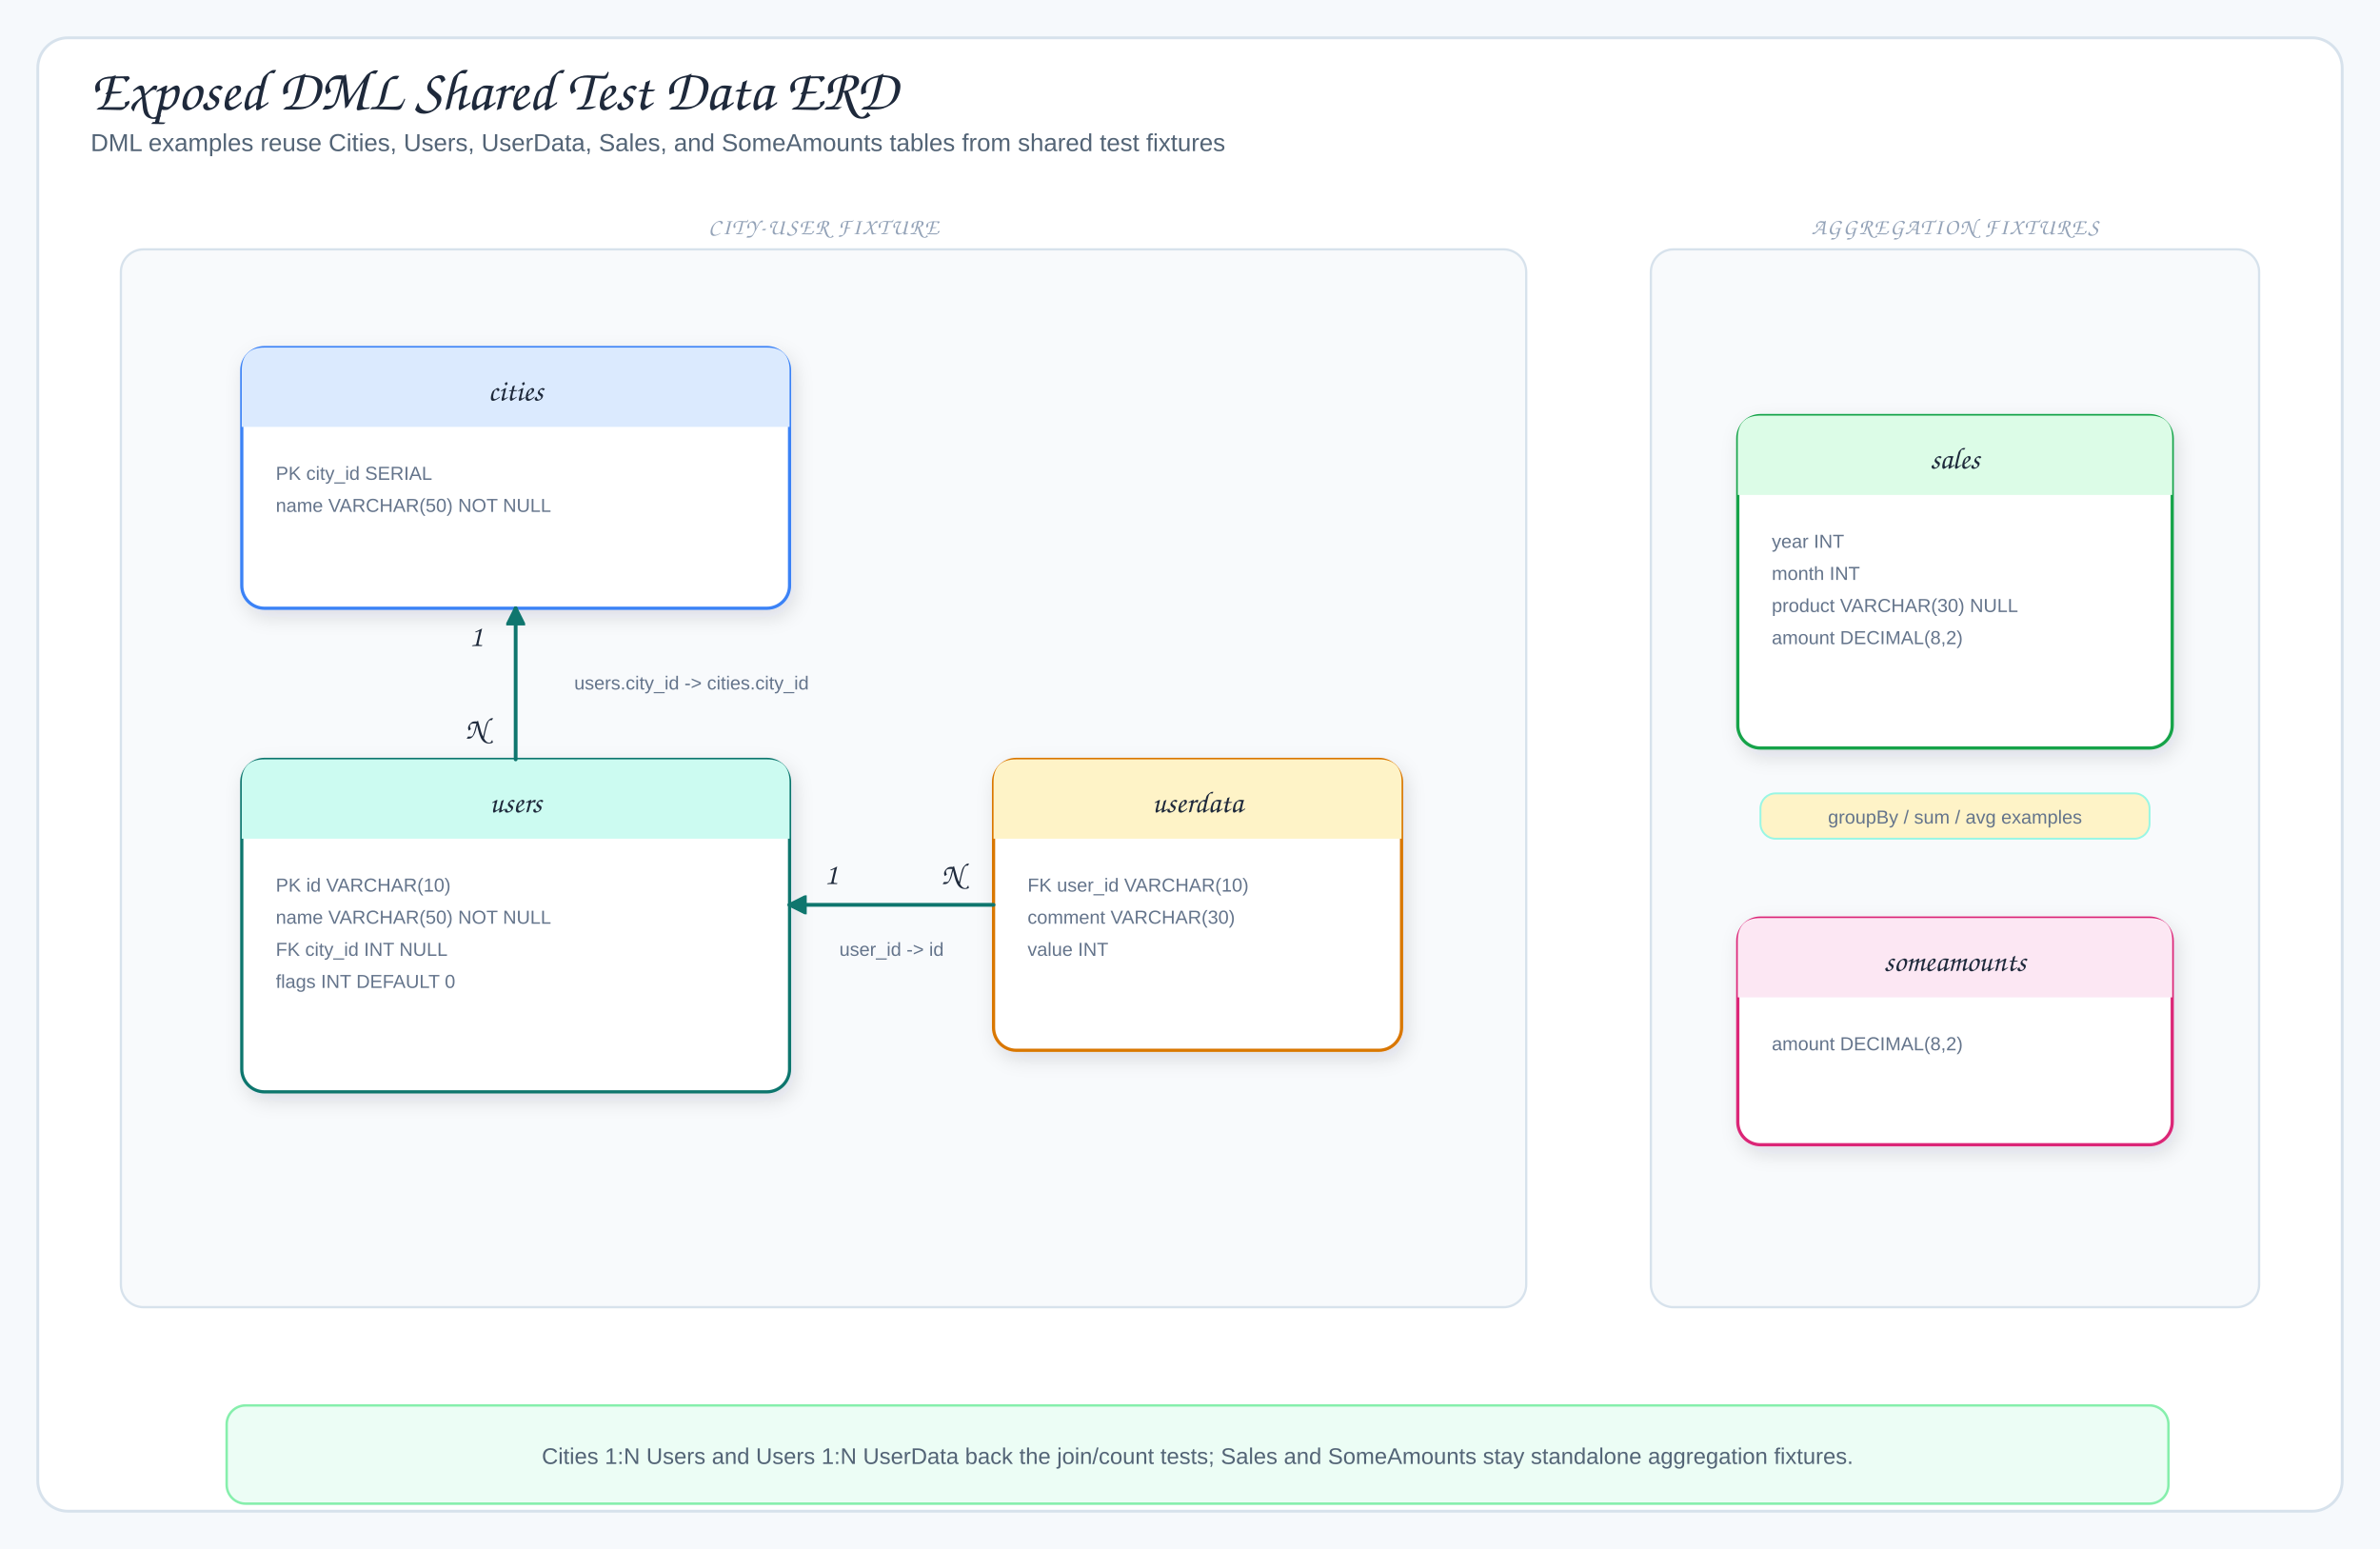
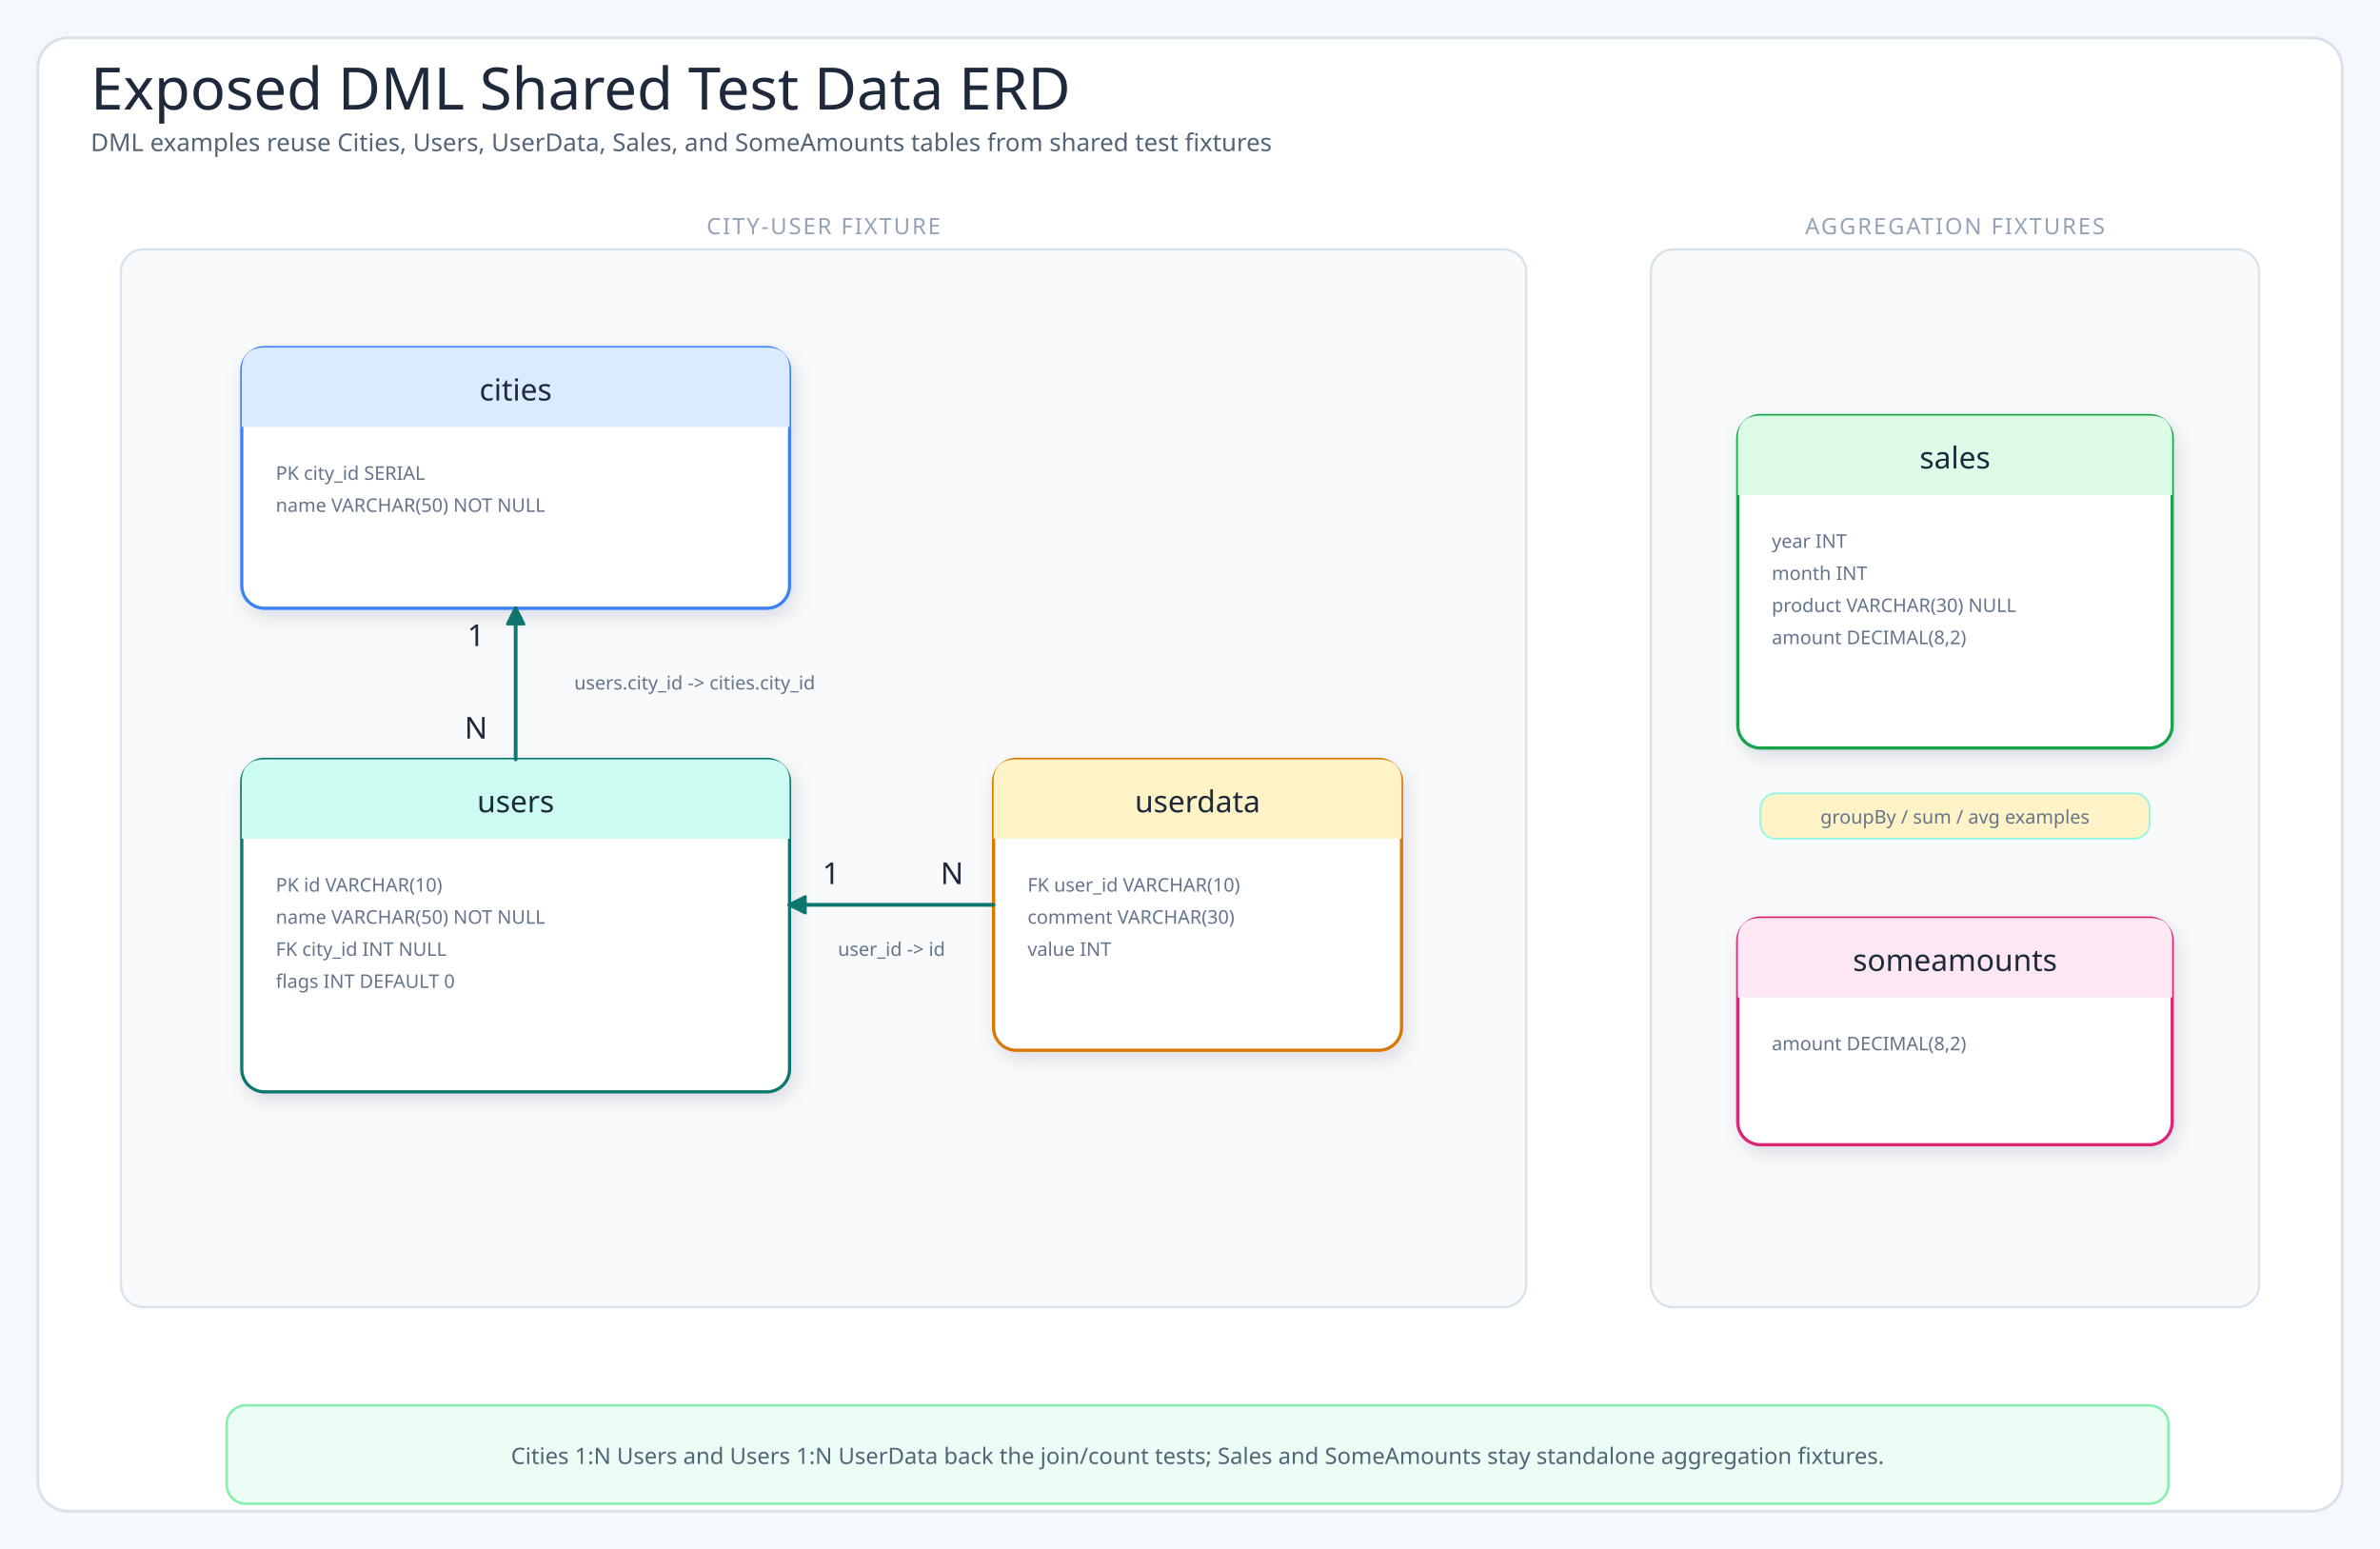
<svg xmlns="http://www.w3.org/2000/svg" viewBox="0 0 1260 820" width="1260" height="820" role="img" aria-label="Exposed DML Shared Test Data ERD">
  <defs>
    <filter id="shadow" x="-10%" y="-10%" width="120%" height="130%">
      <feDropShadow dx="2" dy="4" stdDeviation="5" flood-color="#1f2937" flood-opacity="0.12" />
    </filter>
    <marker id="arrow" markerUnits="userSpaceOnUse" markerWidth="10" markerHeight="10" refX="9" refY="5" orient="auto">
      <path d="M0,0 L10,5 L0,10 Z" fill="#64748b" stroke="#64748b" stroke-dasharray="none" style="stroke-dasharray:none!important" />
    </marker>
    <marker id="arrowBlue" markerUnits="userSpaceOnUse" markerWidth="10" markerHeight="10" refX="9" refY="5" orient="auto">
      <path d="M0,0 L10,5 L0,10 Z" fill="#2563eb" stroke="#2563eb" stroke-dasharray="none" style="stroke-dasharray:none!important" />
    </marker>
    <marker id="arrowPurple" markerUnits="userSpaceOnUse" markerWidth="10" markerHeight="10" refX="9" refY="5" orient="auto">
      <path d="M0,0 L10,5 L0,10 Z" fill="#7c3aed" stroke="#7c3aed" stroke-dasharray="none" style="stroke-dasharray:none!important" />
    </marker>
    <marker id="arrowOrange" markerUnits="userSpaceOnUse" markerWidth="10" markerHeight="10" refX="9" refY="5" orient="auto">
      <path d="M0,0 L10,5 L0,10 Z" fill="#ea580c" stroke="#ea580c" stroke-dasharray="none" style="stroke-dasharray:none!important" />
    </marker>
    <marker id="arrowTeal" markerUnits="userSpaceOnUse" markerWidth="10" markerHeight="10" refX="9" refY="5" orient="auto">
      <path d="M0,0 L10,5 L0,10 Z" fill="#0f766e" stroke="#0f766e" stroke-dasharray="none" style="stroke-dasharray:none!important" />
    </marker>
    <style>
.canvas{fill:#f6f9fc}.frame{fill:#fff;stroke:#d7e2ec;stroke-width:1.5}
- .title{font-family:"Architects Daughter","Comic Sans MS",cursive;font-size:31px;fill:#1e293b}
- .subtitle,.detail{font-family:"Comic Mono","Comic Sans MS","Comic Sans","Comic Neue",Arial,sans-serif;fill:#536476}
- .subtitle{font-size:13px}.detail{font-size:12px}.tiny{font-family:"Comic Mono","Comic Sans MS","Comic Sans","Comic Neue",Arial,sans-serif;font-size:10px;fill:#64748b}
- .label{font-family:"Architects Daughter","Comic Sans MS",cursive;font-size:16px;fill:#1e293b}
- .panelTitle{font-family:"Architects Daughter","Comic Sans MS",cursive;font-size:12px;letter-spacing:.08em;fill:#94a3b8}
+ .title{font-family:"Architects Daughter";font-size:31px;fill:#1e293b}
+ .subtitle,.detail{font-family:"Comic Mono";fill:#536476}
+ .subtitle{font-size:13px}.detail{font-size:12px}.tiny{font-family:"Comic Mono";font-size:10px;fill:#64748b}
+ .label{font-family:"Architects Daughter";font-size:16px;fill:#1e293b}
+ .panelTitle{font-family:"Architects Daughter";font-size:12px;letter-spacing:.08em;fill:#94a3b8}
.card{stroke-width:1.7;filter:url(#shadow)}.panel{fill:#f8fafc;stroke:#d7e2ec;stroke-width:1.2}
.arrow{fill:none;stroke:#2563eb;stroke-width:2;stroke-linecap:round;stroke-linejoin:round;marker-end:url(#arrowBlue)}
.runtimeUse{fill:none;stroke:#7c3aed;stroke-width:1.9;stroke-dasharray:5 5;stroke-linecap:round;stroke-linejoin:round;marker-end:url(#arrowPurple)}
.dbUse{fill:none;stroke:#ea580c;stroke-width:2;stroke-linecap:round;stroke-linejoin:round;marker-end:url(#arrowOrange)}
.fkArrow{fill:none;stroke:#0f766e;stroke-width:2;stroke-linecap:round;stroke-linejoin:round;marker-end:url(#arrowTeal)}
.returnLine{fill:none;stroke:#64748b;stroke-width:1.8;stroke-dasharray:6 5;stroke-linecap:round;stroke-linejoin:round;marker-end:url(#arrow)}
.edge{fill:none}
.lifeline{stroke:#cbd5e1;stroke-width:1.5;stroke-dasharray:5 6}
.inherit{fill:none;stroke:#475569;stroke-width:2.1;stroke-linecap:round;stroke-linejoin:round}
.inheritHead{fill:#fff;stroke:#475569;stroke-width:1.8;stroke-linejoin:round}
</style>
  </defs>
  <rect width="1260" height="820" class="canvas" />
  <rect x="20" y="20" width="1220" height="780" rx="16" class="frame" />
  <text x="48" y="58" class="title">Exposed DML Shared Test Data ERD</text>
  <text x="48" y="80" class="subtitle">DML examples reuse Cities, Users, UserData, Sales, and SomeAmounts tables from shared test fixtures</text>
  <rect x="64" y="132" width="744" height="560" rx="12" class="panel" />
  <text x="436" y="124" class="panelTitle" text-anchor="middle">CITY-USER FIXTURE</text>
  <rect x="128" y="184" width="290" height="138" rx="12" fill="#fff" stroke="#3b82f6" class="card" />
  <path d="M128,226 L128,196 Q128,184 140,184 L406,184 Q418,184 418,196 L418,226 Z" fill="#dbeafe" />
  <text x="273" y="212" class="label" text-anchor="middle">cities</text>
  <text x="146" y="254" class="tiny">PK city_id SERIAL</text>
  <text x="146" y="271" class="tiny">name VARCHAR(50) NOT NULL</text>
  <rect x="128" y="402" width="290" height="176" rx="12" fill="#fff" stroke="#0f766e" class="card" />
  <path d="M128,444 L128,414 Q128,402 140,402 L406,402 Q418,402 418,414 L418,444 Z" fill="#ccfbf1" />
  <text x="273" y="430" class="label" text-anchor="middle">users</text>
  <text x="146" y="472" class="tiny">PK id VARCHAR(10)</text>
  <text x="146" y="489" class="tiny">name VARCHAR(50) NOT NULL</text>
  <text x="146" y="506" class="tiny">FK city_id INT NULL</text>
  <text x="146" y="523" class="tiny">flags INT DEFAULT 0</text>
  <rect x="526" y="402" width="216" height="154" rx="12" fill="#fff" stroke="#d97706" class="card" />
  <path d="M526,444 L526,414 Q526,402 538,402 L730,402 Q742,402 742,414 L742,444 Z" fill="#fef3c7" />
  <text x="634" y="430" class="label" text-anchor="middle">userdata</text>
  <text x="544" y="472" class="tiny">FK user_id VARCHAR(10)</text>
  <text x="544" y="489" class="tiny">comment VARCHAR(30)</text>
  <text x="544" y="506" class="tiny">value INT</text>
  <path data-connector="users-city-id-to-cities-id" d="M273,402 L273,322" class="fkArrow edge" />
  <text x="252" y="342" class="label" text-anchor="middle">1</text>
  <text x="252" y="391" class="label" text-anchor="middle">N</text>
  <text x="304" y="365" class="tiny">users.city_id -&gt; cities.city_id</text>
  <path data-connector="userdata-user-id-to-users-id" d="M526,479 L418,479" class="fkArrow edge" />
  <text x="440" y="468" class="label" text-anchor="middle">1</text>
  <text x="504" y="468" class="label" text-anchor="middle">N</text>
  <text x="472" y="506" class="tiny" text-anchor="middle">user_id -&gt; id</text>
  <rect x="874" y="132" width="322" height="560" rx="12" class="panel" />
  <text x="1035" y="124" class="panelTitle" text-anchor="middle">AGGREGATION FIXTURES</text>
  <rect x="920" y="220" width="230" height="176" rx="12" fill="#fff" stroke="#16a34a" class="card" />
  <path d="M920,262 L920,232 Q920,220 932,220 L1138,220 Q1150,220 1150,232 L1150,262 Z" fill="#dcfce7" />
  <text x="1035" y="248" class="label" text-anchor="middle">sales</text>
  <text x="938" y="290" class="tiny">year INT</text>
  <text x="938" y="307" class="tiny">month INT</text>
  <text x="938" y="324" class="tiny">product VARCHAR(30) NULL</text>
  <text x="938" y="341" class="tiny">amount DECIMAL(8,2)</text>
  <rect x="920" y="486" width="230" height="120" rx="12" fill="#fff" stroke="#db2777" class="card" />
  <path d="M920,528 L920,498 Q920,486 932,486 L1138,486 Q1150,486 1150,498 L1150,528 Z" fill="#fce7f3" />
  <text x="1035" y="514" class="label" text-anchor="middle">someamounts</text>
  <text x="938" y="556" class="tiny">amount DECIMAL(8,2)</text>
  <rect x="932" y="420" width="206" height="24" rx="8" fill="#fef3c7" stroke="#99f6e4" />
  <text x="1035" y="436" class="tiny" text-anchor="middle">groupBy / sum / avg examples</text>
  <rect x="120" y="744" width="1028" height="52" rx="10" fill="#ecfdf5" stroke="#86efac" stroke-width="1.3" />
  <text x="634" y="775" class="detail" text-anchor="middle">Cities 1:N Users and Users 1:N UserData back the join/count tests; Sales and SomeAmounts stay standalone aggregation fixtures.</text>
</svg>
